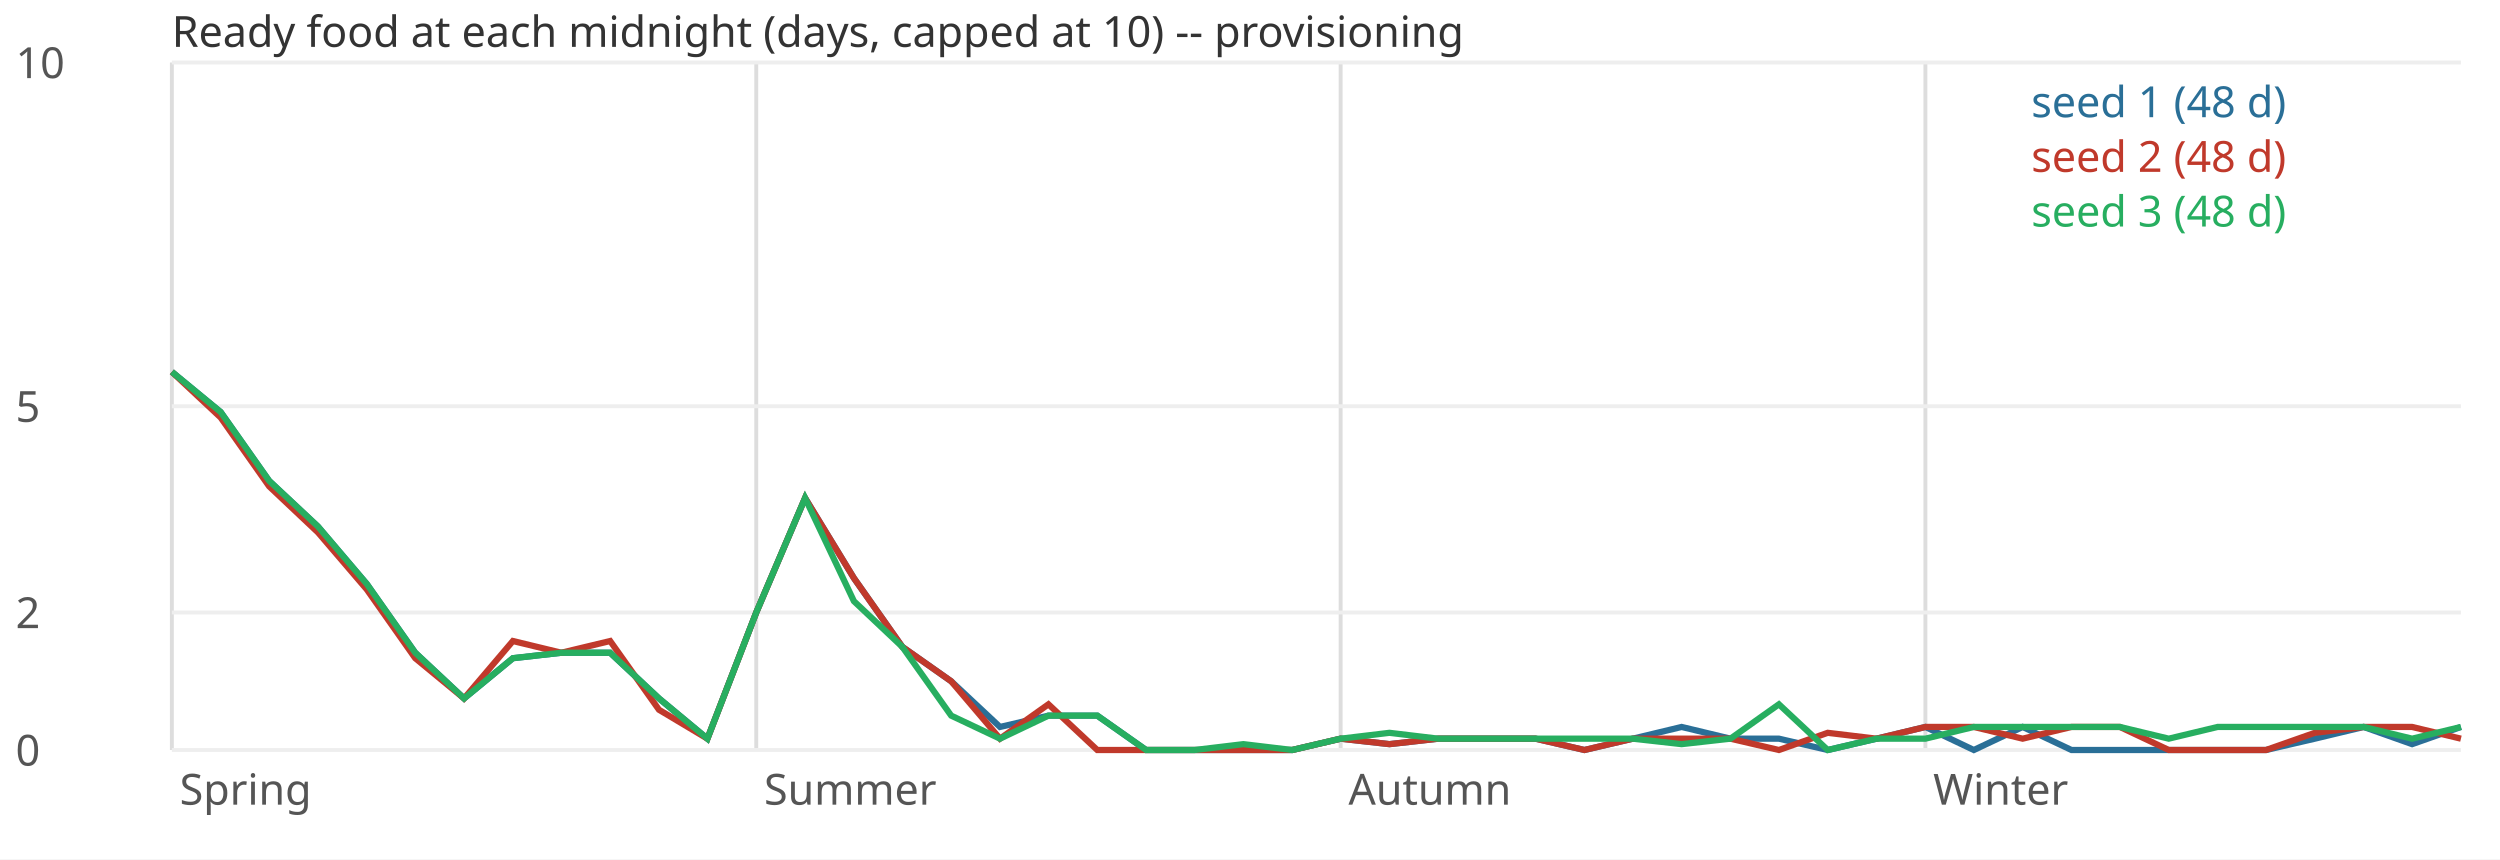
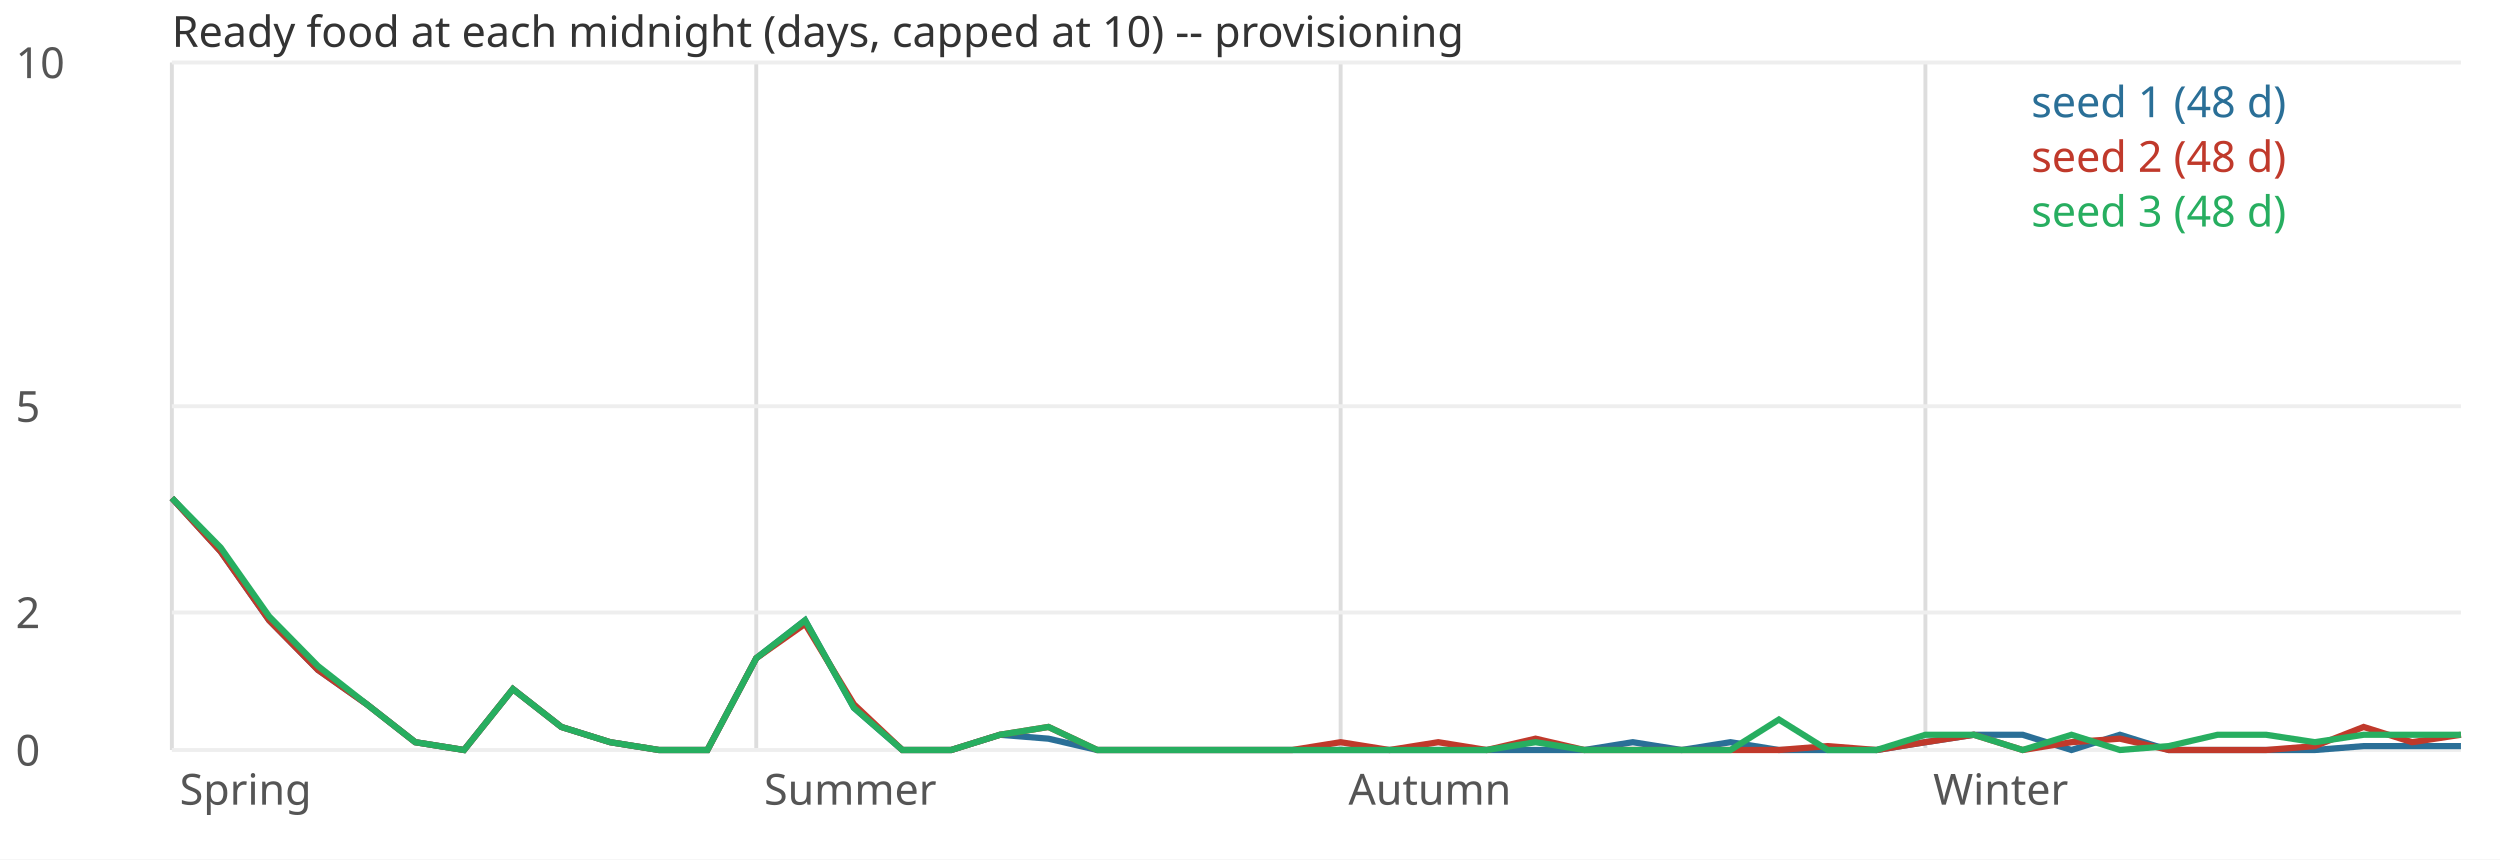
<svg xmlns="http://www.w3.org/2000/svg" width="640" height="220" viewBox="0 0 640 220" font-family="sans-serif" font-size="11">
  <rect width="640" height="220" fill="#ffffff" />
  <text x="44" y="12" fill="#333">Ready food at each midnight (days, capped at 10) -- provisioning</text>
  <line x1="44.0" y1="16" x2="44.0" y2="192" stroke="#ddd" />
  <text x="46.0" y="206" fill="#555">Spring</text>
  <line x1="193.6" y1="16" x2="193.6" y2="192" stroke="#ddd" />
  <text x="195.6" y="206" fill="#555">Summer</text>
  <line x1="343.2" y1="16" x2="343.2" y2="192" stroke="#ddd" />
  <text x="345.2" y="206" fill="#555">Autumn</text>
  <line x1="492.9" y1="16" x2="492.9" y2="192" stroke="#ddd" />
  <text x="494.9" y="206" fill="#555">Winter</text>
  <line x1="44" y1="192.0" x2="630" y2="192.0" stroke="#eee" />
  <text x="4" y="196.0" fill="#555">0</text>
  <line x1="44" y1="156.8" x2="630" y2="156.8" stroke="#eee" />
  <text x="4" y="160.8" fill="#555">2</text>
  <line x1="44" y1="104.0" x2="630" y2="104.0" stroke="#eee" />
  <text x="4" y="108.0" fill="#555">5</text>
  <line x1="44" y1="16.0" x2="630" y2="16.0" stroke="#eee" />
  <text x="4" y="20.0" fill="#555">10</text>
-   <polyline fill="none" stroke="#2a6f97" stroke-width="1.6" points="44.0,95.2 56.5,105.5 68.9,123.1 81.4,134.8 93.9,149.5 106.3,167.1 118.8,178.8 131.3,168.5 143.7,167.1 156.2,167.1 168.7,178.8 181.1,189.1 193.6,156.8 206.1,127.5 218.6,148.0 231.0,165.6 243.5,174.4 256.0,186.1 268.4,183.2 280.9,183.2 293.4,192.0 305.8,192.0 318.3,192.0 330.8,192.0 343.2,189.1 355.7,190.5 368.2,189.1 380.6,189.1 393.1,189.1 405.6,192.0 418.0,189.1 430.5,186.1 443.0,189.1 455.4,189.1 467.9,192.0 480.4,189.1 492.9,186.1 505.3,192.0 517.8,186.1 530.3,192.0 542.7,192.0 555.2,192.0 567.7,192.0 580.1,192.0 592.6,189.1 605.1,186.1 617.5,190.5 630.0,186.1" />
+   <polyline fill="none" stroke="#2a6f97" stroke-width="1.6" points="44.0,127.5 56.5,141.2 68.9,158.8 81.4,171.5 93.9,180.3 106.3,190.0 118.8,192.0 131.3,176.4 143.7,186.1 156.2,190.0 168.7,192.0 181.1,192.0 193.6,168.5 206.1,158.8 218.6,181.2 231.0,192.0 243.5,192.0 256.0,188.1 268.4,189.1 280.9,192.0 293.4,192.0 305.8,192.0 318.3,192.0 330.8,192.0 343.2,192.0 355.7,192.0 368.2,192.0 380.6,192.0 393.1,192.0 405.6,192.0 418.0,190.0 430.5,192.0 443.0,190.0 455.4,192.0 467.9,192.0 480.4,192.0 492.9,190.0 505.3,188.1 517.8,188.1 530.3,192.0 542.7,188.1 555.2,192.0 567.7,192.0 580.1,192.0 592.6,192.0 605.1,191.0 617.5,191.0 630.0,191.0" />
  <text x="520" y="30" fill="#2a6f97">seed 1 (48 d)</text>
-   <polyline fill="none" stroke="#c0392b" stroke-width="1.6" points="44.0,95.2 56.5,106.9 68.9,124.5 81.4,136.3 93.9,150.9 106.3,168.5 118.8,178.8 131.3,164.1 143.7,167.1 156.2,164.1 168.7,181.7 181.1,189.1 193.6,156.8 206.1,127.5 218.6,148.0 231.0,165.6 243.5,174.4 256.0,189.1 268.4,180.3 280.9,192.0 293.4,192.0 305.8,192.0 318.3,192.0 330.8,192.0 343.2,189.1 355.7,190.5 368.2,189.1 380.6,189.1 393.1,189.1 405.6,192.0 418.0,189.1 430.5,189.1 443.0,189.1 455.4,192.0 467.9,187.6 480.4,189.1 492.9,186.1 505.3,186.1 517.8,189.1 530.3,186.1 542.7,186.1 555.2,192.0 567.7,192.0 580.1,192.0 592.6,187.6 605.1,186.1 617.5,186.1 630.0,189.1" />
+   <polyline fill="none" stroke="#c0392b" stroke-width="1.6" points="44.0,127.5 56.5,141.2 68.9,158.8 81.4,171.5 93.9,180.3 106.3,190.0 118.8,192.0 131.3,176.4 143.7,186.1 156.2,190.0 168.7,192.0 181.1,192.0 193.6,168.5 206.1,159.7 218.6,180.3 231.0,192.0 243.5,192.0 256.0,188.1 268.4,186.1 280.9,192.0 293.4,192.0 305.8,192.0 318.3,192.0 330.8,192.0 343.2,190.0 355.7,192.0 368.2,190.0 380.6,192.0 393.1,189.1 405.6,192.0 418.0,192.0 430.5,192.0 443.0,192.0 455.4,192.0 467.9,191.0 480.4,192.0 492.9,190.0 505.3,188.1 517.8,192.0 530.3,190.0 542.7,189.1 555.2,192.0 567.7,192.0 580.1,192.0 592.6,191.0 605.1,186.1 617.5,190.0 630.0,188.1" />
  <text x="520" y="44" fill="#c0392b">seed 2 (48 d)</text>
-   <polyline fill="none" stroke="#27ae60" stroke-width="1.6" points="44.0,95.2 56.5,105.5 68.9,123.1 81.4,134.8 93.9,149.5 106.3,167.1 118.8,178.8 131.3,168.5 143.7,167.1 156.2,167.1 168.7,178.8 181.1,189.1 193.6,156.8 206.1,127.5 218.6,153.9 231.0,165.6 243.5,183.2 256.0,189.1 268.4,183.2 280.9,183.2 293.4,192.0 305.8,192.0 318.3,190.5 330.8,192.0 343.2,189.1 355.7,187.6 368.2,189.1 380.6,189.1 393.1,189.1 405.6,189.1 418.0,189.1 430.5,190.5 443.0,189.1 455.4,180.3 467.9,192.0 480.4,189.1 492.9,189.1 505.3,186.1 517.8,186.1 530.3,186.1 542.7,186.1 555.2,189.1 567.7,186.1 580.1,186.1 592.6,186.1 605.1,186.1 617.5,189.1 630.0,186.1" />
+   <polyline fill="none" stroke="#27ae60" stroke-width="1.6" points="44.0,127.5 56.5,140.2 68.9,157.8 81.4,170.5 93.9,180.3 106.3,190.0 118.8,192.0 131.3,176.4 143.7,186.1 156.2,190.0 168.7,192.0 181.1,192.0 193.6,168.5 206.1,158.8 218.6,181.2 231.0,192.0 243.5,192.0 256.0,188.1 268.4,186.1 280.9,192.0 293.4,192.0 305.8,192.0 318.3,192.0 330.8,192.0 343.2,192.0 355.7,192.0 368.2,192.0 380.6,192.0 393.1,190.0 405.6,192.0 418.0,192.0 430.5,192.0 443.0,192.0 455.4,184.2 467.9,192.0 480.4,192.0 492.9,188.1 505.3,188.1 517.8,192.0 530.3,188.1 542.7,192.0 555.2,191.0 567.7,188.1 580.1,188.1 592.6,190.0 605.1,188.1 617.5,188.1 630.0,188.1" />
  <text x="520" y="58" fill="#27ae60">seed 3 (48 d)</text>
</svg>
